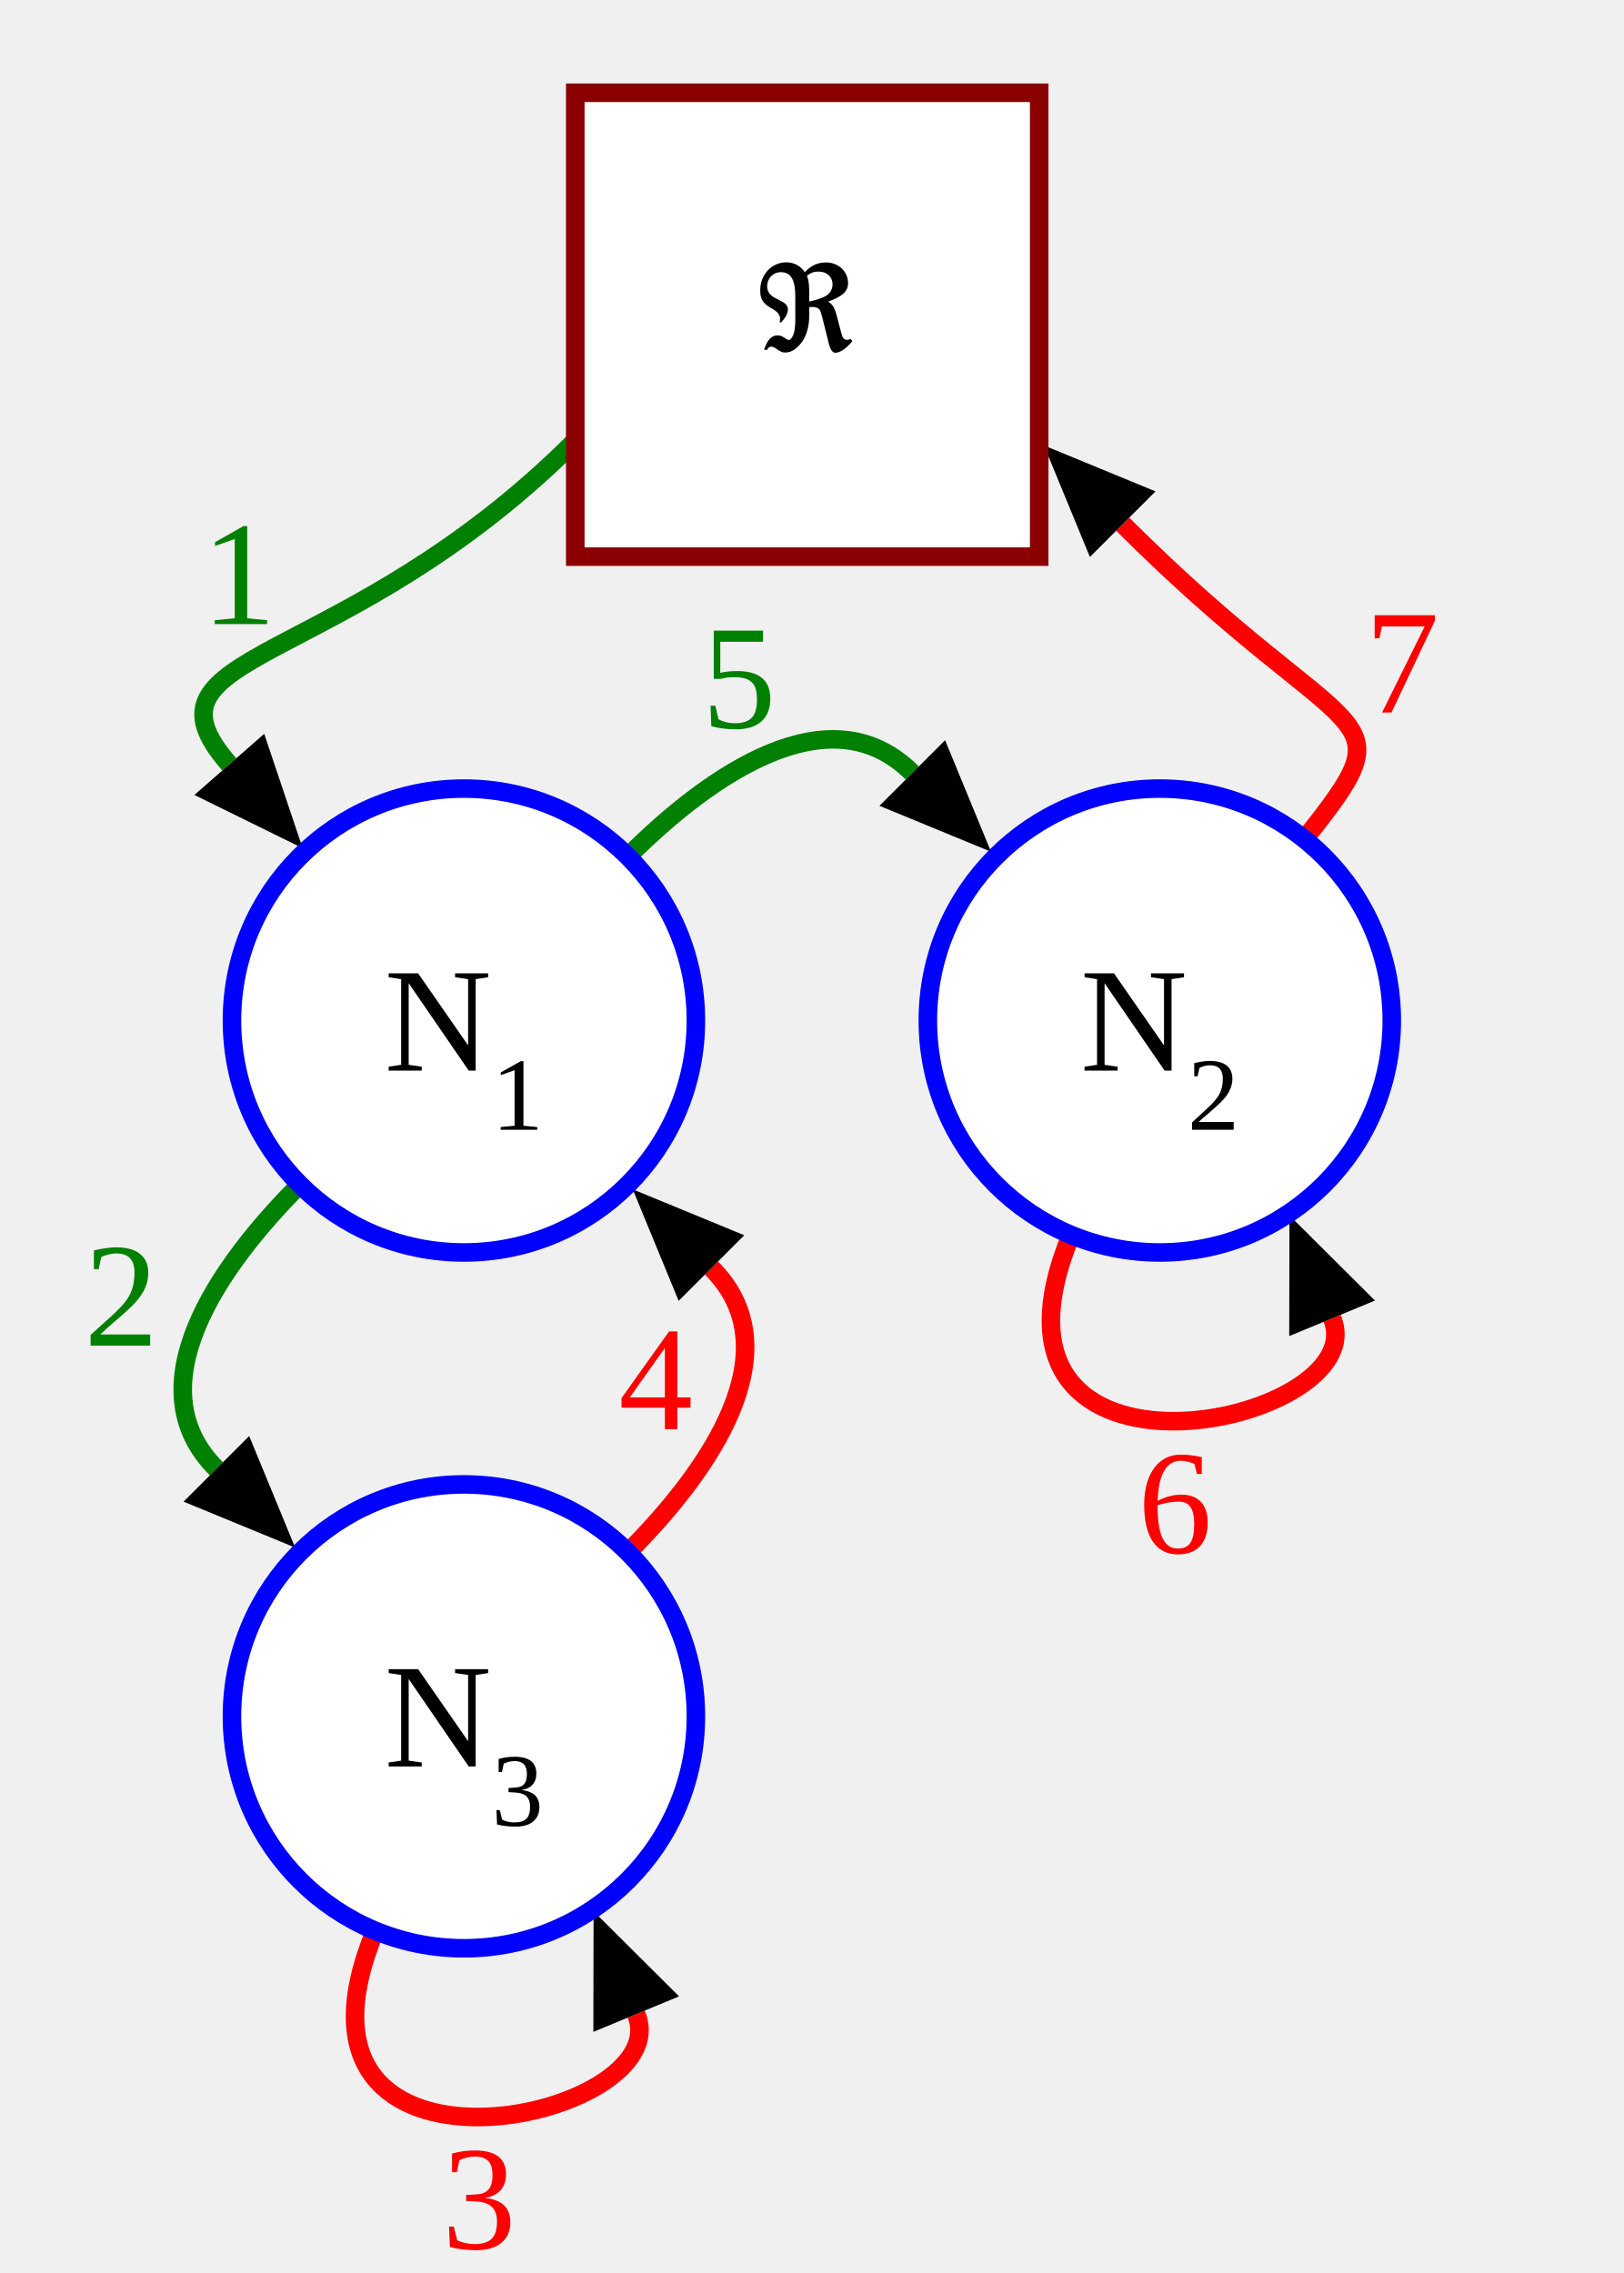
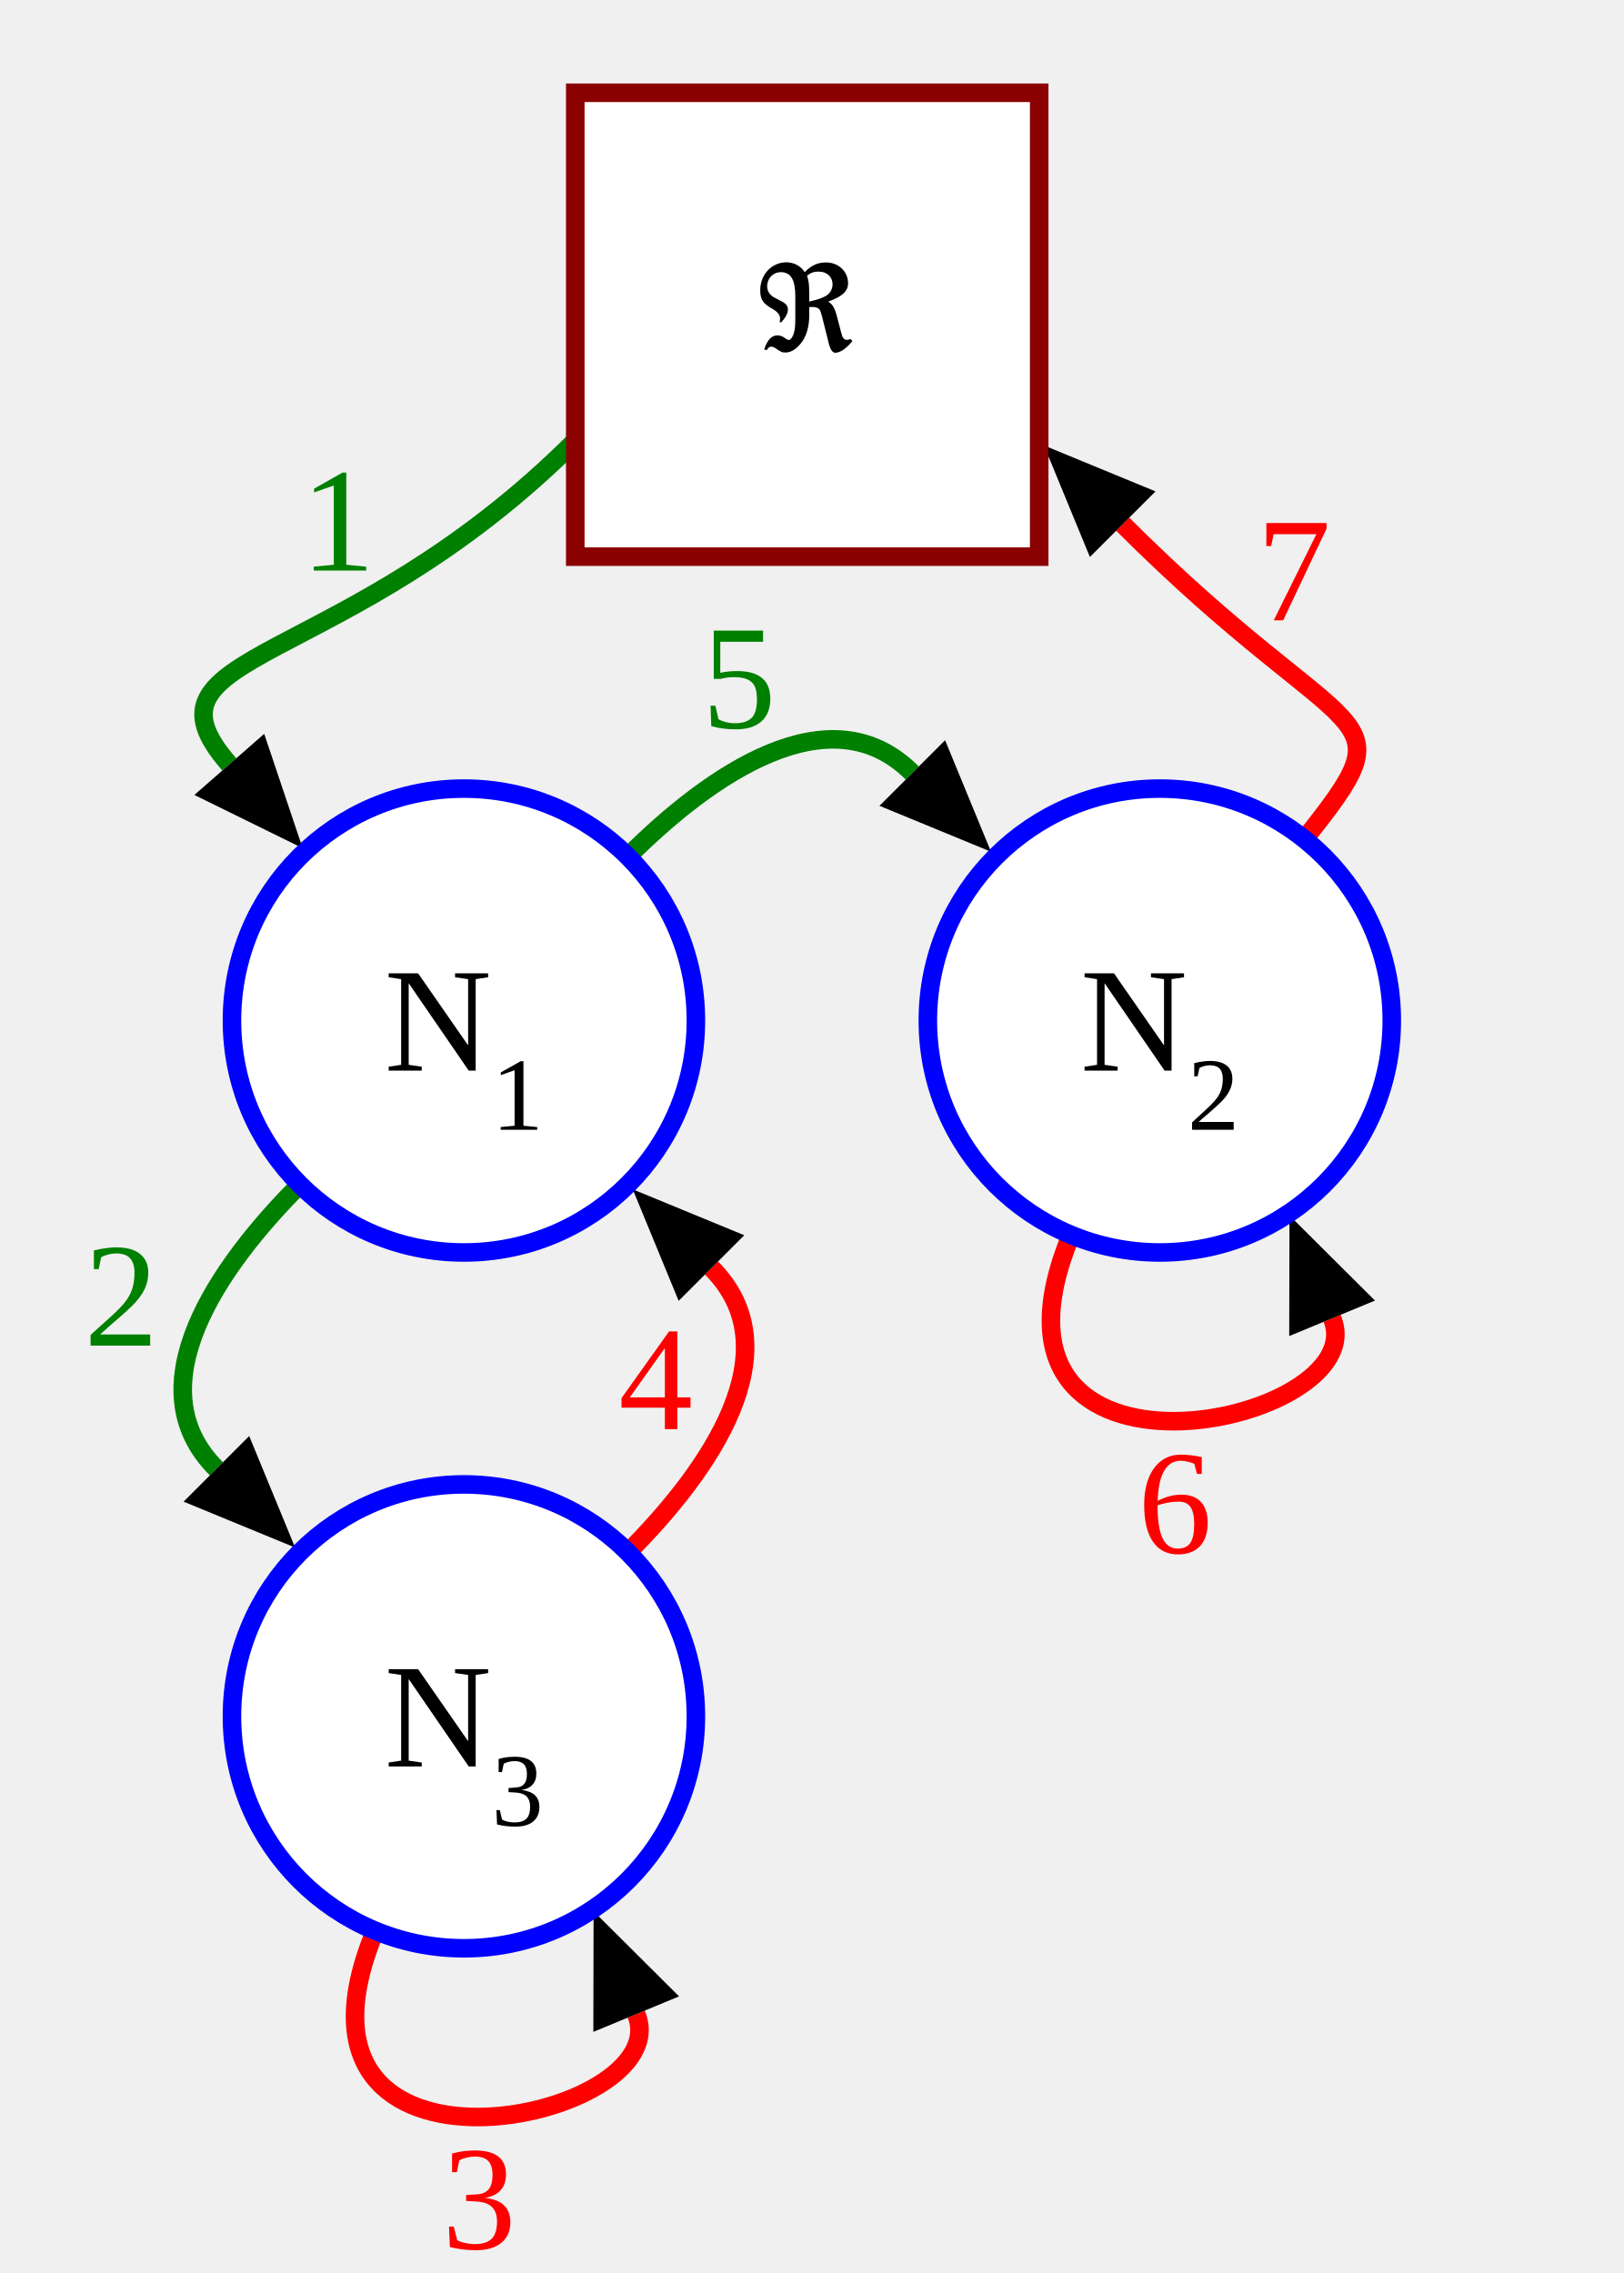
<svg xmlns="http://www.w3.org/2000/svg" width="175" height="245">
  <defs>
    <marker id="arrowhead" markerWidth="12" markerHeight="10" orient="auto-start-reverse" refY="5" markerUnits="userSpaceOnUse">
      <polygon points="0 0, 12 5, 0 10" />
    </marker>
  </defs>
  <path d="M 62 47.5 C37 72.5 13.777 69.9 24.713 82.393" fill="none" stroke="green" stroke-width="2" marker-end="url(#arrowhead)" />
  <path d="M 32.322 127.678 C23.483 136.517 14.483 149.483 23.322 158.322" fill="none" stroke="green" stroke-width="2" marker-end="url(#arrowhead)" />
  <path d="M 40.433 208.097 C27.996 238.123 73.351 228.645 68.567 217.097" fill="none" stroke="red" stroke-width="2" marker-end="url(#arrowhead)" />
  <path d="M 67.678 167.322 C76.517 158.483 85.517 145.517 76.678 136.678" fill="none" stroke="red" stroke-width="2" marker-end="url(#arrowhead)" />
  <path d="M 67.678 92.322 C76.517 83.483 89.483 74.483 98.322 83.322" fill="none" stroke="green" stroke-width="2" marker-end="url(#arrowhead)" />
  <path d="M 115.433 133.097 C102.996 163.123 148.351 153.645 143.567 142.097" fill="none" stroke="red" stroke-width="2" marker-end="url(#arrowhead)" />
  <path d="M 140.342 90.762 C152.431 75.604 146 81.5 121 56.5" fill="none" stroke="red" stroke-width="2" marker-end="url(#arrowhead)" />
-   <text font-size="16" text-anchor="middle" x="25.737" y="61.873" dominant-baseline="central" fill="green">
+   <text font-size="16" text-anchor="middle" x="36.414" y="56.103" dominant-baseline="central" fill="green">
1<tspan dy="8" font-size=".7em" />
  </text>
  <text font-size="16" text-anchor="middle" x="13.059" y="139.643" dominant-baseline="central" fill="green">
2<tspan dy="8" font-size=".7em" />
  </text>
  <text font-size="16" text-anchor="middle" x="51.63" y="236.987" dominant-baseline="central" fill="red">
3<tspan dy="8" font-size=".7em" />
  </text>
  <text font-size="16" text-anchor="middle" x="70.672" y="148.643" dominant-baseline="central" fill="red">
4<tspan dy="8" font-size=".7em" />
  </text>
  <text font-size="16" text-anchor="middle" x="79.643" y="73.059" dominant-baseline="central" fill="green">
5<tspan dy="8" font-size=".7em" />
  </text>
  <text font-size="16" text-anchor="middle" x="126.63" y="161.987" dominant-baseline="central" fill="red">
6<tspan dy="8" font-size=".7em" />
  </text>
-   <text font-size="16" text-anchor="middle" x="151.092" y="71.404" dominant-baseline="central" fill="red">
+   <text font-size="16" text-anchor="middle" x="139.423" y="61.462" dominant-baseline="central" fill="red">
7<tspan dy="8" font-size=".7em" />
  </text>
  <rect x="62" y="10" fill="white" width="50" height="50" stroke="darkred" stroke-width="2" />
  <circle cx="50" r="25" stroke="blue" stroke-width="2" cy="110" fill="white" />
  <circle cx="50" r="25" stroke="blue" stroke-width="2" cy="185" fill="white" />
  <circle cx="125" r="25" stroke="blue" stroke-width="2" cy="110" fill="white" />
  <text font-size="16" text-anchor="middle" x="87" y="35" dominant-baseline="central" fill="">
ℜ<tspan dy="8" font-size=".7em" />
  </text>
  <text font-size="16" text-anchor="middle" x="50" y="110" dominant-baseline="central" fill="">
N<tspan dy="8" font-size=".7em">1</tspan>
  </text>
  <text font-size="16" text-anchor="middle" x="50" y="185" dominant-baseline="central" fill="">
N<tspan dy="8" font-size=".7em">3</tspan>
  </text>
  <text font-size="16" text-anchor="middle" x="125" y="110" dominant-baseline="central" fill="">
N<tspan dy="8" font-size=".7em">2</tspan>
  </text>
</svg>
